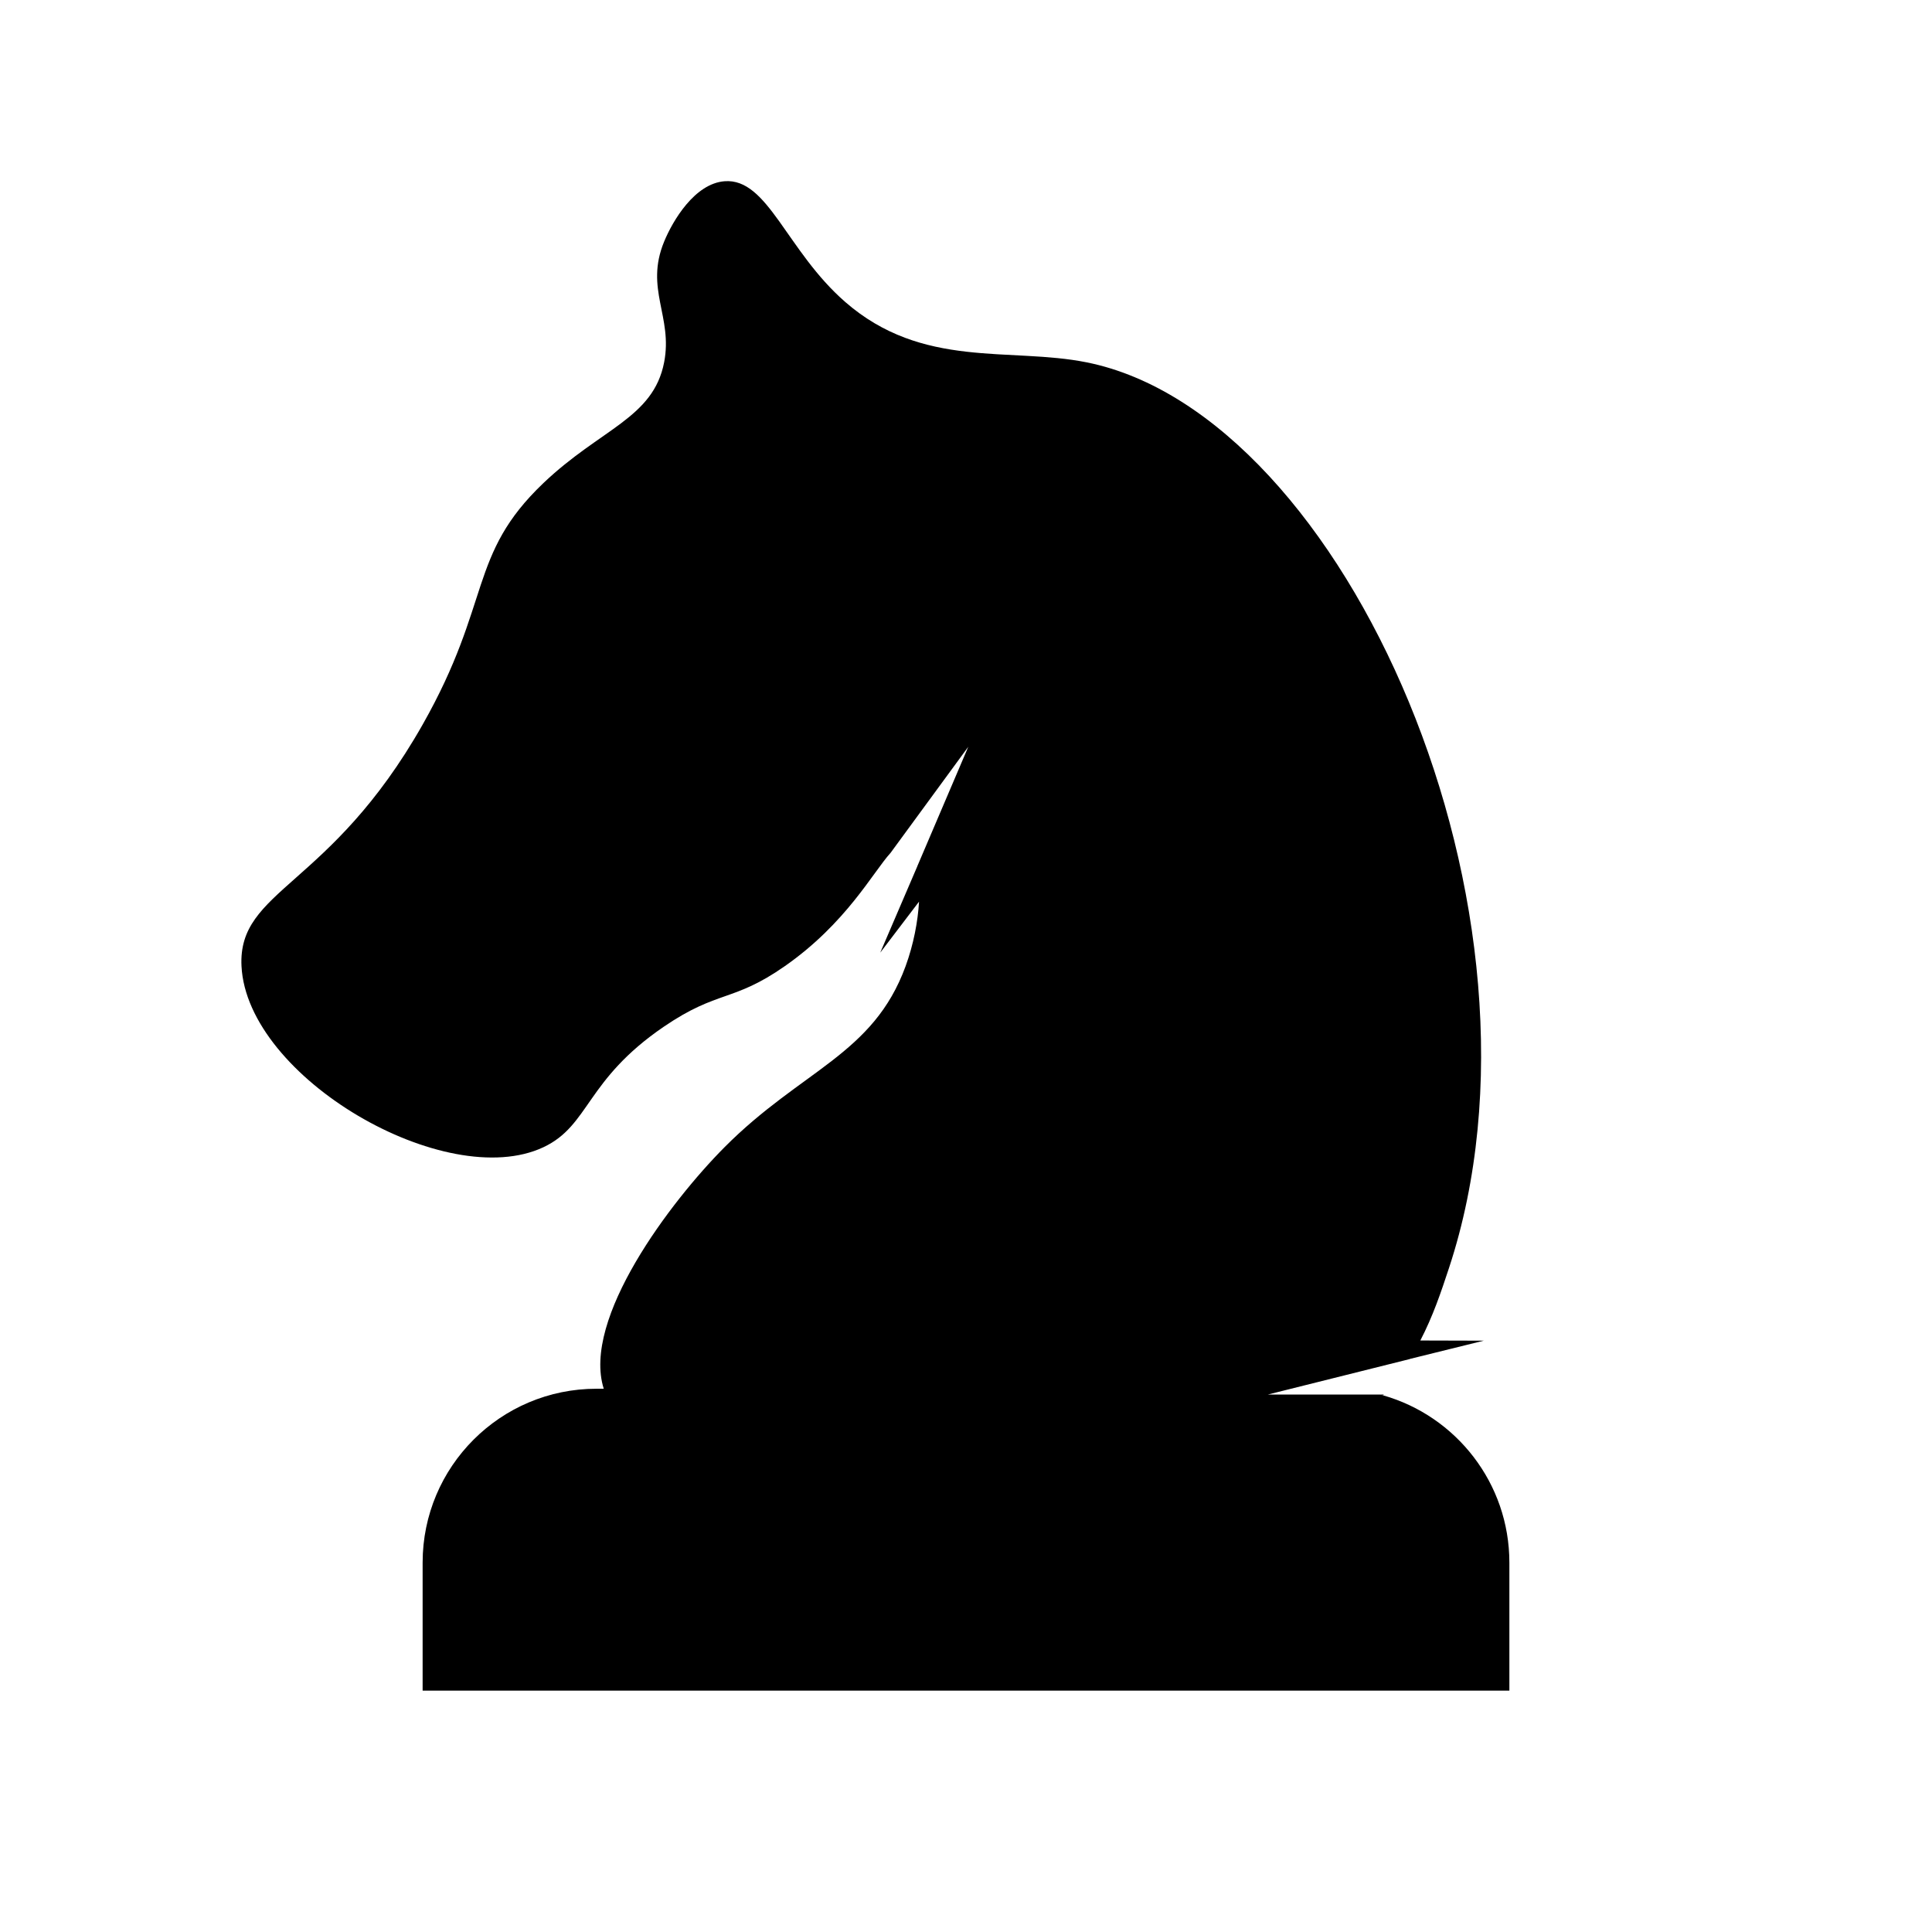
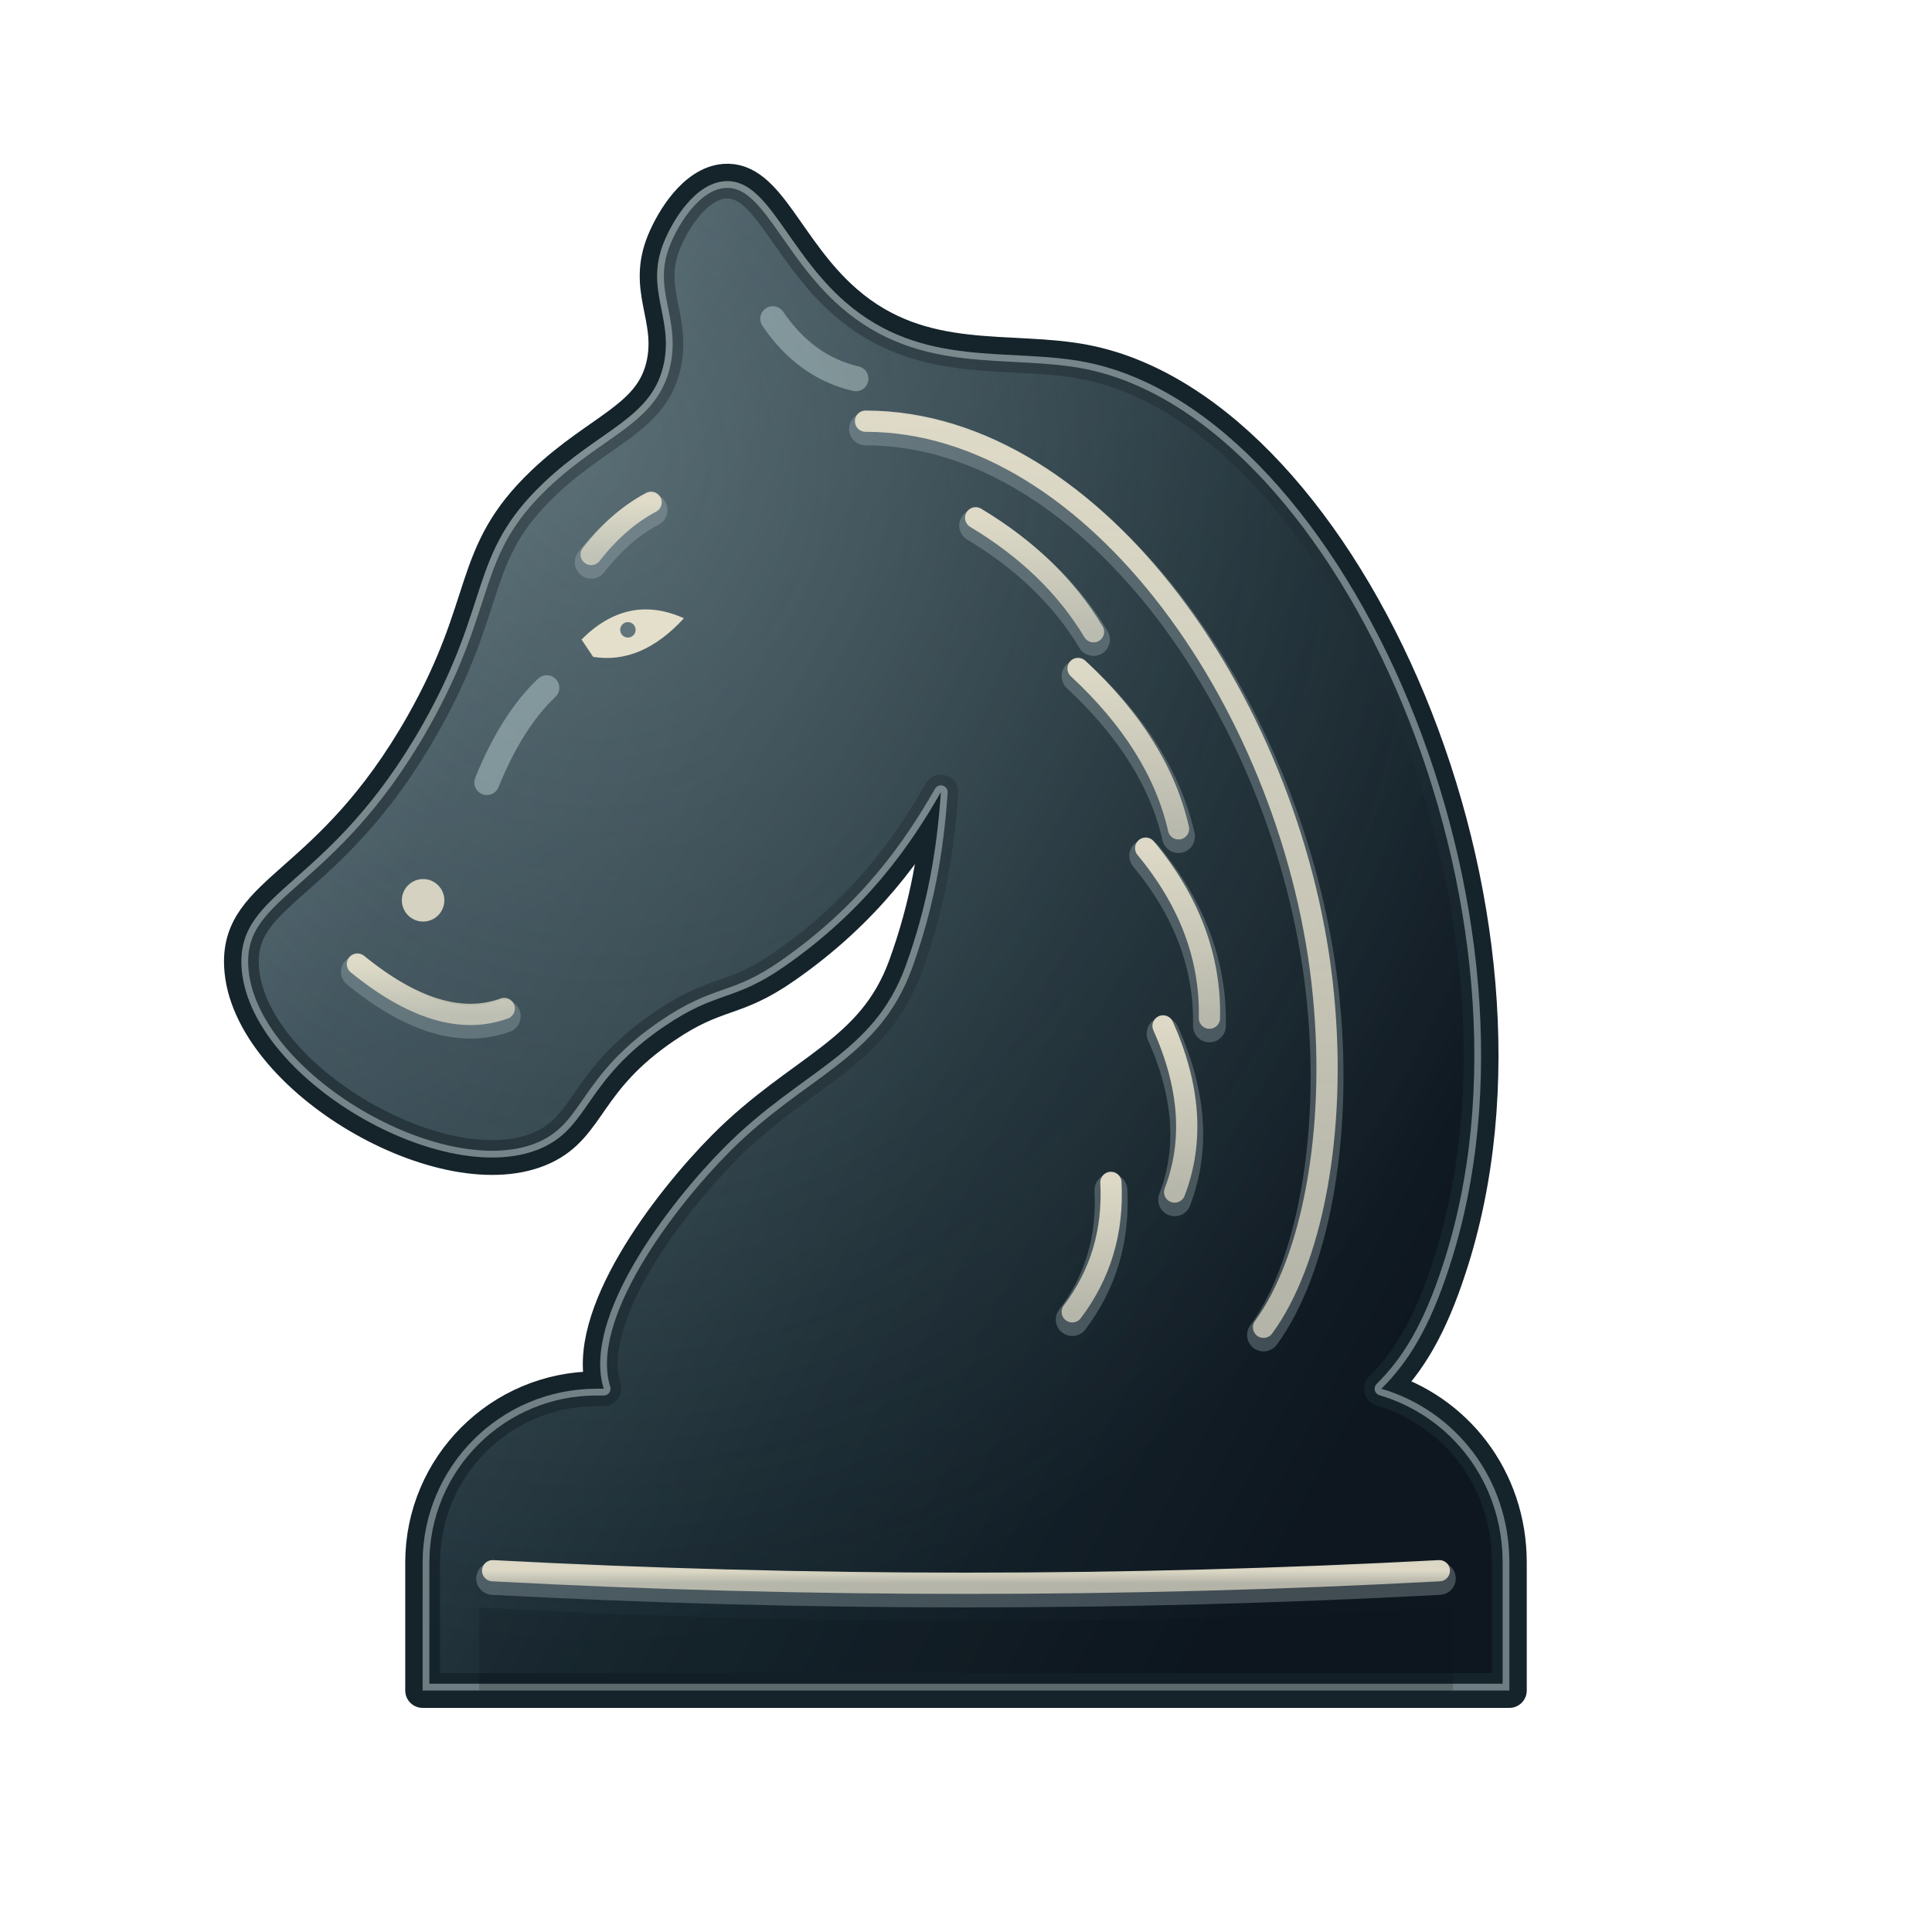
- <svg xmlns="http://www.w3.org/2000/svg" viewBox="0 0 1000 1000" x="0px" y="0px">
+ <svg xmlns="http://www.w3.org/2000/svg" viewBox="0 0 1000 1000" role="img" aria-labelledby="sculpted-bn-title sculpted-bn-desc">
  <defs>
-     <style>.cls-1{fill:none;}.cls-2{clip-path:url(#a);}</style>
-     <clipPath id="a">
-       <rect class="cls-1" x="-2217.87" y="256.91" width="937.5" height="937.5" />
+     <linearGradient id="sculpted-bn-body" x1="0" y1="0" x2="1" y2="0.65">
+       <stop offset="0" stop-color="#61747c" />
+       <stop offset=".3" stop-color="#334650" />
+       <stop offset=".68" stop-color="#182830" />
+       <stop offset="1" stop-color="#0e1720" />
+     </linearGradient>
+     <radialGradient id="sculpted-bn-light" cx=".28" cy=".18" r=".8">
+       <stop stop-color="#c3d9d9" stop-opacity=".25" />
+       <stop offset="1" stop-color="#c3d9d9" stop-opacity="0" />
+     </radialGradient>
+     <linearGradient id="sculpted-bn-groove" x1="0" y1="0" x2="0" y2="1">
+       <stop stop-color="#e4dfcb" stop-opacity=".95" />
+       <stop offset="1" stop-color="#e4dfcb" stop-opacity=".7" />
+     </linearGradient>
+     <clipPath id="sculpted-bn-clip">
+       <path d="M218.75 875V808.81C218.75 759.11 259.04 718.81 308.75 718.81H312.5C301 682 346 623 375 593.81C414.89 553.7 452.02 545.95 468.75 500.06C480 469 485 440 487 410C471 438 448 471 406.25 500.06C379.41 518.82 371.71 512.29 343.75 531.31C302.98 559.05 305.28 582.52 281.25 593.81C230.85 617.49 127.85 557.85 125 500.06C123.03 460.15 170.73 459.77 218.75 375.06C254.79 311.47 242.17 287.32 281.25 250.06C310.88 221.81 338.11 216.51 343.75 187.56C348.36 163.9 333.64 149.57 343.75 125.06C348.26 114.11 359.61 95.03 375 93.81C397.45 92.03 407.06 129.79 437.5 156.31C477.58 191.23 522.67 179.55 562.5 187.56C696.82 214.56 810.35 473.23 750 656.31C740 687 729 705 715 718.81C753 730 781.25 765 781.25 808.81V875Z" />
    </clipPath>
  </defs>
-   <path d="M716.24,721.81c-.12,.14-.23,.27-.36,.41-.5-.14-1-.28-1.51-.41h1.87Z" />
-   <path d="M781.25,808.81v66.25H218.75v-66.25c0-49.7,40.29-90,90-90h3.75c-11.45-36.22,34.64-96.99,62.5-125,39.89-40.11,77.02-47.86,93.75-93.75,4.13-11.32,6.34-23.11,6.94-33.37l-20.07,26.38,19.18-44.67s-.01-.02-.01-.03l26.4-61.86-40.22,54.91-.02,.03c-9.12,10.01-22.88,36.37-54.7,58.61-26.84,18.76-34.54,12.23-62.5,31.25-40.77,27.74-38.47,51.21-62.5,62.5-50.4,23.68-153.4-35.96-156.25-93.75-1.97-39.91,45.73-40.29,93.75-125,36.04-63.59,23.42-87.74,62.5-125,29.63-28.25,56.86-33.55,62.5-62.5,4.61-23.66-10.11-37.99,0-62.5,4.51-10.95,15.86-30.03,31.25-31.25,22.45-1.78,32.06,35.98,62.5,62.5,40.08,34.92,85.17,23.24,125,31.25,134.32,27,247.85,285.67,187.5,468.75-4.14,12.55-8.3,24.93-14.84,37.53l32.83,.09-38.23,9.45s-.03,.04-.04,.06l-61.47,15.37-12,3h58.12c.51,.13,1.01,.27,1.51,.41,37.73,10.71,65.37,45.43,65.37,86.59Z" />
+   <path d="M218.75 875V808.81C218.75 759.11 259.04 718.81 308.75 718.81H312.5C301 682 346 623 375 593.81C414.89 553.7 452.02 545.95 468.75 500.06C480 469 485 440 487 410C471 438 448 471 406.25 500.06C379.41 518.82 371.71 512.29 343.75 531.31C302.98 559.05 305.28 582.52 281.25 593.81C230.85 617.49 127.85 557.85 125 500.06C123.03 460.15 170.73 459.77 218.75 375.06C254.79 311.47 242.17 287.32 281.25 250.06C310.88 221.81 338.11 216.51 343.75 187.56C348.36 163.9 333.64 149.57 343.75 125.06C348.26 114.11 359.61 95.03 375 93.81C397.45 92.03 407.06 129.79 437.5 156.31C477.58 191.23 522.67 179.55 562.5 187.56C696.82 214.56 810.35 473.23 750 656.31C740 687 729 705 715 718.81C753 730 781.25 765 781.25 808.81V875Z" fill="url(#sculpted-bn-body)" stroke="#15232b" stroke-width="18" stroke-linejoin="round" />
+   <g clip-path="url(#sculpted-bn-clip)">
+     <path d="M218.75 875V808.81C218.75 759.11 259.04 718.81 308.75 718.81H312.5C301 682 346 623 375 593.81C414.89 553.7 452.02 545.95 468.75 500.06C480 469 485 440 487 410C471 438 448 471 406.25 500.06C379.41 518.82 371.71 512.29 343.75 531.31C302.98 559.05 305.28 582.52 281.25 593.81C230.85 617.49 127.85 557.85 125 500.06C123.03 460.15 170.73 459.77 218.75 375.06C254.79 311.47 242.17 287.32 281.25 250.06C310.88 221.81 338.11 216.51 343.75 187.56C348.36 163.9 333.64 149.57 343.75 125.06C348.26 114.11 359.61 95.03 375 93.81C397.45 92.03 407.06 129.79 437.5 156.31C477.58 191.23 522.67 179.55 562.5 187.56C696.82 214.56 810.35 473.23 750 656.31C740 687 729 705 715 718.81C753 730 781.25 765 781.25 808.81V875Z" fill="url(#sculpted-bn-light)" />
+     <path d="M218.75 875V808.81C218.75 759.11 259.04 718.81 308.75 718.81H312.5C301 682 346 623 375 593.81C414.89 553.7 452.02 545.95 468.75 500.06C480 469 485 440 487 410C471 438 448 471 406.25 500.06C379.41 518.82 371.71 512.29 343.75 531.31C302.98 559.05 305.28 582.52 281.25 593.81C230.85 617.49 127.85 557.85 125 500.06C123.03 460.15 170.73 459.77 218.75 375.06C254.79 311.47 242.17 287.32 281.25 250.06C310.88 221.81 338.11 216.51 343.75 187.56C348.36 163.9 333.64 149.57 343.75 125.06C348.26 114.11 359.61 95.03 375 93.81C397.45 92.03 407.06 129.79 437.5 156.31C477.58 191.23 522.67 179.55 562.5 187.56C696.82 214.56 810.35 473.23 750 656.31C740 687 729 705 715 718.81C753 730 781.25 765 781.25 808.81V875Z" fill="none" stroke="#aebebf" stroke-width="7" stroke-linejoin="round" opacity=".58" />
+     <path d="M248 832Q500 846 752 832V882H248Z" fill="#050b11" opacity=".17" />
+     <g fill="none" stroke="#aebebf" stroke-width="17" stroke-linecap="round" stroke-linejoin="round" opacity=".32" transform="translate(0 4)">
+       <path d="M448 218C568 218 671 369 685 515C692 586 679 653 654 687" />
+       <path d="M505 268Q545 292 566 327" />
+       <path d="M558 346Q600 385 610 429" />
+       <path d="M593 439Q627 480 626 527" />
+       <path d="M602 531Q623 578 608 617" />
+       <path d="M575 612Q577 650 555 679" />
+       <path d="M185 499Q228 534 261 522" />
+       <path d="M306 287Q320 269 337 260" />
+       <path d="M255 813Q500 826 745 813" />
+     </g>
+     <g fill="none" stroke="url(#sculpted-bn-groove)" stroke-width="11" stroke-linecap="round" stroke-linejoin="round">
+       <path d="M448 218C568 218 671 369 685 515C692 586 679 653 654 687" />
+       <path d="M505 268Q545 292 566 327" />
+       <path d="M558 346Q600 385 610 429" />
+       <path d="M593 439Q627 480 626 527" />
+       <path d="M602 531Q623 578 608 617" />
+       <path d="M575 612Q577 650 555 679" />
+       <path d="M185 499Q228 534 261 522" />
+       <path d="M306 287Q320 269 337 260" />
+       <path d="M255 813Q500 826 745 813" />
+     </g>
+     <path d="M400 165Q417 190 443 196M252 405Q265 373 283 356" fill="none" stroke="#c3d9d9" stroke-width="13" stroke-linecap="round" opacity=".45" />
+     <path d="M301 331Q325 307 354 320Q332 344 307 340Z" fill="#e4dfcb" />
+     <circle cx="325" cy="326" r="4" fill="#61747c" />
+     <circle cx="219" cy="466" r="11" fill="#e4dfcb" opacity=".9" />
+   </g>
</svg>
